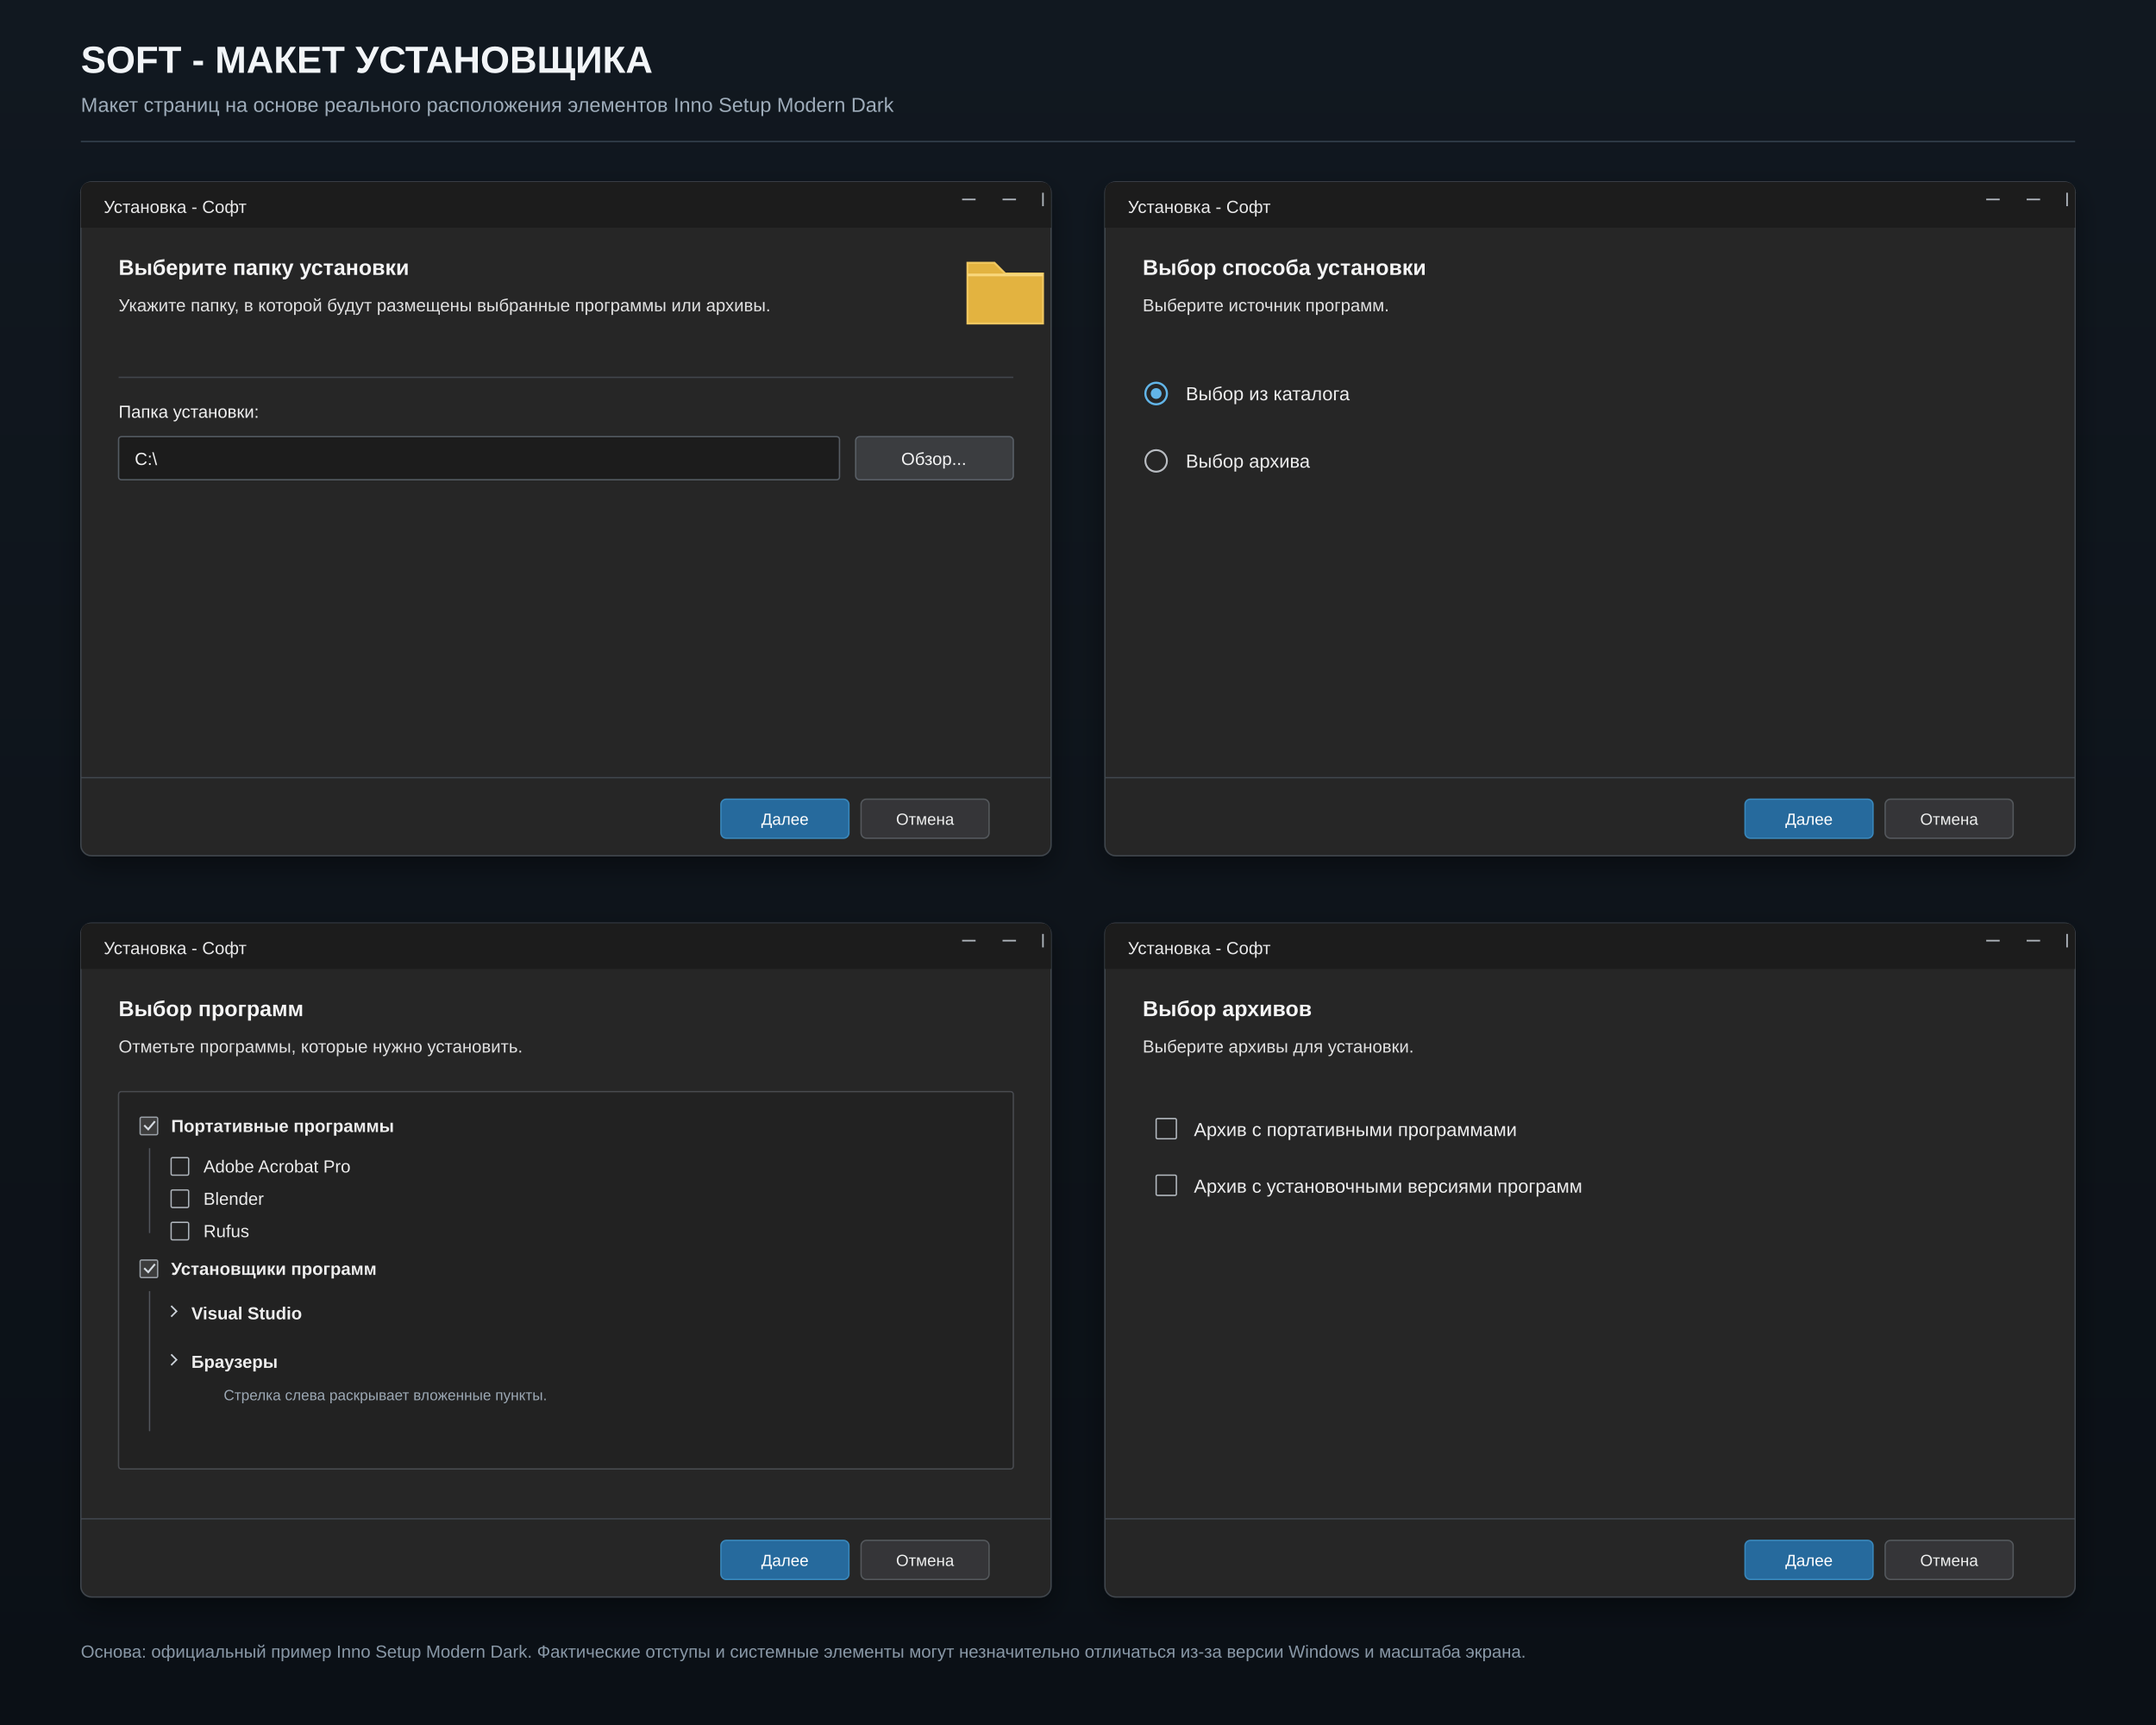
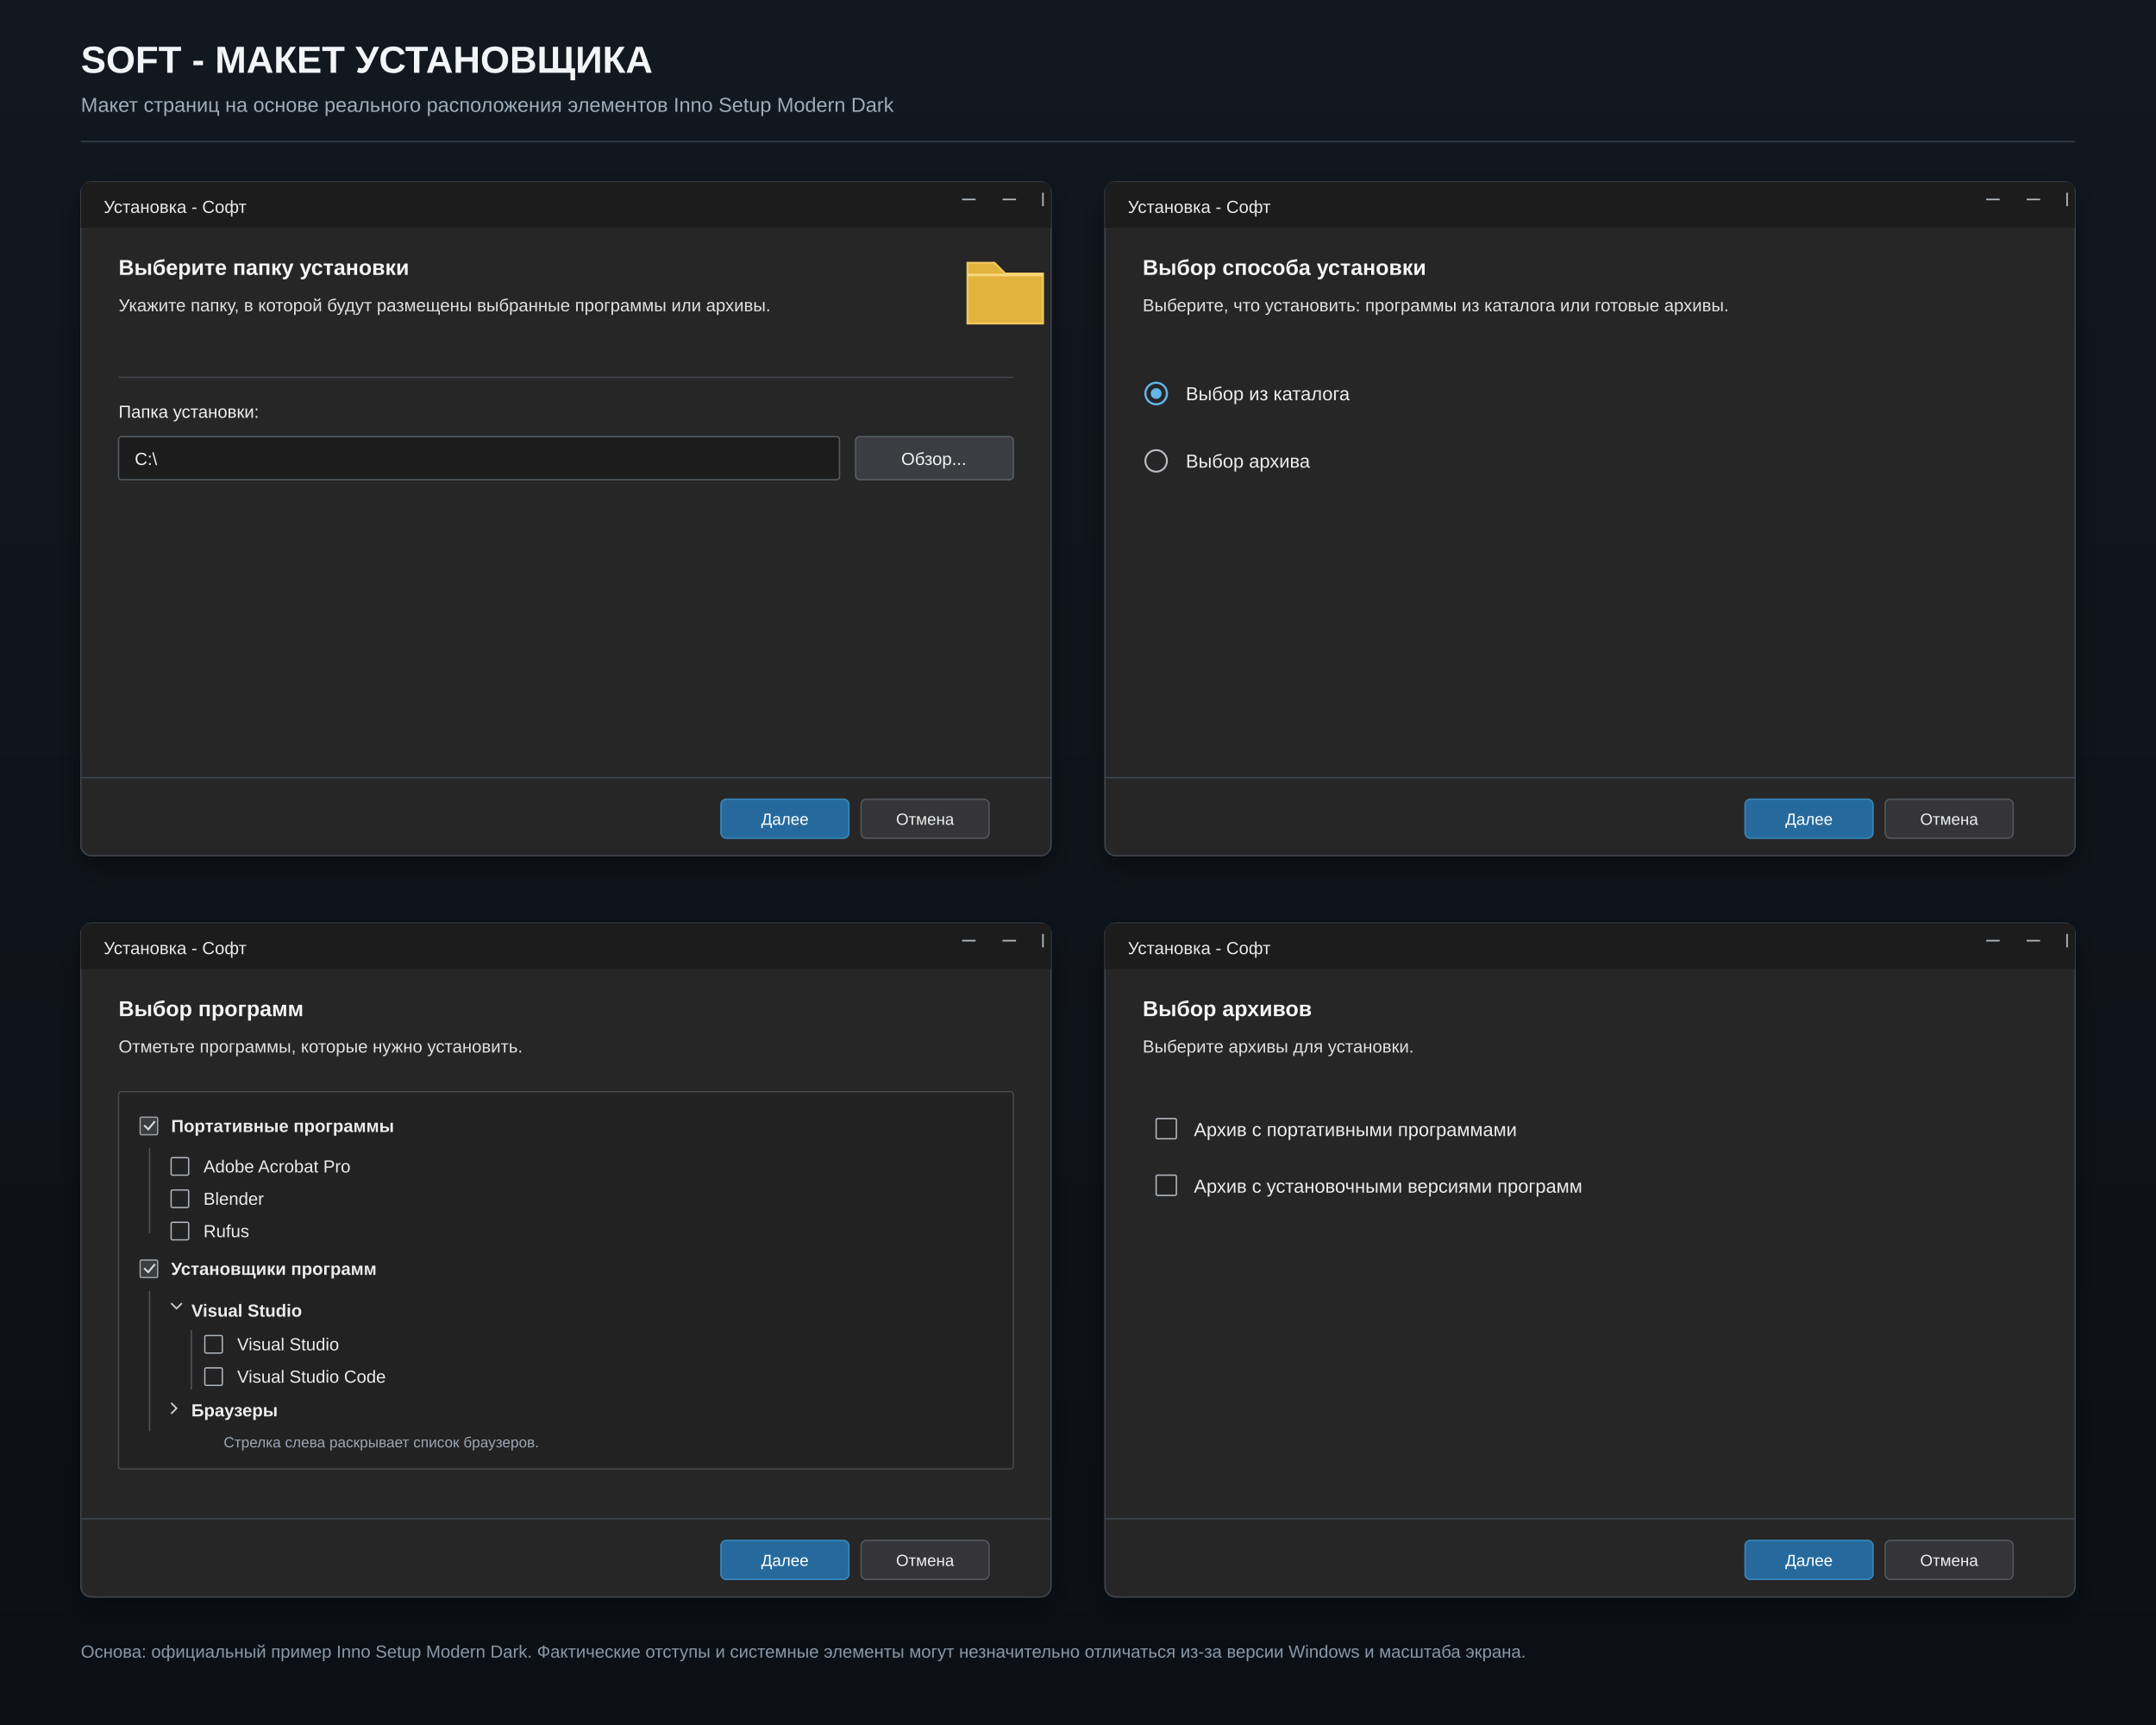
<svg xmlns="http://www.w3.org/2000/svg" width="1600" height="1280" viewBox="0 0 1600 1280">
  <defs>
    <linearGradient id="canvas" x1="0" y1="0" x2="0" y2="1">
      <stop offset="0" stop-color="#111820" />
      <stop offset="1" stop-color="#0b1016" />
    </linearGradient>
    <filter id="shadow" x="-10%" y="-10%" width="120%" height="130%">
      <feDropShadow dx="0" dy="8" stdDeviation="10" flood-color="#000" flood-opacity=".38" />
    </filter>
  </defs>
  <rect width="1600" height="1280" fill="url(#canvas)" />
  <g font-family="Segoe UI,Arial,sans-serif">
    <text x="60" y="54" fill="#f2f5f8" font-size="28" font-weight="650">SOFT - МАКЕТ УСТАНОВЩИКА</text>
    <text x="60" y="83" fill="#9eacba" font-size="15">Макет страниц на основе реального расположения элементов Inno Setup Modern Dark</text>
    <path d="M60 105H1540" stroke="#34414e" />
    <g transform="translate(60 135)" filter="url(#shadow)">
      <rect width="720" height="500" rx="8" fill="#252526" stroke="#41464d" />
      <path d="M8 0H712Q720 0 720 8V34H0V8Q0 0 8 0Z" fill="#1b1b1c" />
      <text x="17" y="23" fill="#e9e9e9" font-size="13">Установка - Софт</text>
      <path d="M654 13h10m20 0h10m20-5v10" stroke="#aeb4bb" stroke-width="1.2" fill="none" />
      <text x="28" y="69" fill="#f5f5f5" font-size="16" font-weight="700">Выберите папку установки</text>
      <text x="28" y="96" fill="#e1e1e1" font-size="13">Укажите папку, в которой будут размещены выбранные программы или архивы.</text>
      <g transform="translate(650 52)">
        <path d="M8 8h20l8 8h28v37H8z" fill="#e3b341" stroke="#f0c75e" stroke-width="1.5" />
        <path d="M8 17h56" stroke="#f8d77b" stroke-width="2" />
      </g>
      <g transform="translate(28 145)">
        <path d="M0 0h664" stroke="#42464b" />
        <text x="0" y="30" fill="#f1f1f1" font-size="13">Папка установки:</text>
        <rect x="0" y="44" width="535" height="32" rx="2" fill="#1e1e1e" stroke="#555b63" />
        <text x="12" y="65" fill="#f2f2f2" font-size="13">C:\</text>
        <rect x="547" y="44" width="117" height="32" rx="3" fill="#3a3d41" stroke="#5a6067" />
        <text x="605" y="65" text-anchor="middle" fill="#f4f4f4" font-size="13">Обзор...</text>
      </g>
      <path d="M0 442H720" stroke="#41464d" />
      <g transform="translate(475 458)">
        <rect width="95" height="29" rx="4" fill="#286b9d" stroke="#3988bd" />
        <text x="47.5" y="19" text-anchor="middle" fill="#fff" font-size="12">Далее</text>
        <rect x="104" width="95" height="29" rx="4" fill="#343638" stroke="#55595d" />
        <text x="151.5" y="19" text-anchor="middle" fill="#eee" font-size="12">Отмена</text>
      </g>
    </g>
    <g transform="translate(820 135)" filter="url(#shadow)">
      <rect width="720" height="500" rx="8" fill="#252526" stroke="#41464d" />
      <path d="M8 0H712Q720 0 720 8V34H0V8Q0 0 8 0Z" fill="#1b1b1c" />
      <text x="17" y="23" fill="#e9e9e9" font-size="13">Установка - Софт</text>
      <path d="M654 13h10m20 0h10m20-5v10" stroke="#aeb4bb" stroke-width="1.2" fill="none" />
      <text x="28" y="69" fill="#f5f5f5" font-size="16" font-weight="700">Выбор способа установки</text>
-       <text x="28" y="96" fill="#e1e1e1" font-size="13">Выберите источник программ.</text>
+       <text x="28" y="96" fill="#e1e1e1" font-size="13">Выберите, что установить: программы из каталога или готовые архивы.</text>
      <g transform="translate(28 145)" fill="#eee" font-size="14">
        <circle cx="10" cy="12" r="8" fill="none" stroke="#62b5e8" stroke-width="1.6" />
        <circle cx="10" cy="12" r="4" fill="#62b5e8" />
        <text x="32" y="17">Выбор из каталога</text>
        <circle cx="10" cy="62" r="8" fill="none" stroke="#b9bdc2" stroke-width="1.4" />
        <text x="32" y="67">Выбор архива</text>
      </g>
      <path d="M0 442H720" stroke="#41464d" />
      <g transform="translate(475 458)">
        <rect width="95" height="29" rx="4" fill="#286b9d" stroke="#3988bd" />
        <text x="47.5" y="19" text-anchor="middle" fill="#fff" font-size="12">Далее</text>
        <rect x="104" width="95" height="29" rx="4" fill="#343638" stroke="#55595d" />
        <text x="151.5" y="19" text-anchor="middle" fill="#eee" font-size="12">Отмена</text>
      </g>
    </g>
    <g transform="translate(60 685)" filter="url(#shadow)">
      <rect width="720" height="500" rx="8" fill="#252526" stroke="#41464d" />
      <path d="M8 0H712Q720 0 720 8V34H0V8Q0 0 8 0Z" fill="#1b1b1c" />
      <text x="17" y="23" fill="#e9e9e9" font-size="13">Установка - Софт</text>
      <path d="M654 13h10m20 0h10m20-5v10" stroke="#aeb4bb" stroke-width="1.2" fill="none" />
      <text x="28" y="69" fill="#f5f5f5" font-size="16" font-weight="700">Выбор программ</text>
      <text x="28" y="96" fill="#e1e1e1" font-size="13">Отметьте программы, которые нужно установить.</text>
      <rect x="28" y="125" width="664" height="280" rx="2" fill="#202020" stroke="#484b50" />
      <g font-size="13" fill="#ededed">
        <rect x="44" y="144" width="13" height="13" rx="1" fill="#3c3c3c" stroke="#9ba1a8" />
        <path d="M47 150l3 3 5-6" stroke="#d6dce2" stroke-width="1.4" fill="none" />
        <text x="67" y="155" font-weight="600">Портативные программы</text>
        <path d="M51 167V230" stroke="#51565c" />
        <rect x="67" y="174" width="13" height="13" rx="1" fill="#202020" stroke="#aeb4bb" />
        <text x="91" y="185">Adobe Acrobat Pro</text>
        <rect x="67" y="198" width="13" height="13" rx="1" fill="#202020" stroke="#aeb4bb" />
        <text x="91" y="209">Blender</text>
        <rect x="67" y="222" width="13" height="13" rx="1" fill="#202020" stroke="#aeb4bb" />
        <text x="91" y="233">Rufus</text>
        <rect x="44" y="250" width="13" height="13" rx="1" fill="#3c3c3c" stroke="#9ba1a8" />
        <path d="M47 256l3 3 5-6" stroke="#d6dce2" stroke-width="1.4" fill="none" />
        <text x="67" y="261" font-weight="600">Установщики программ</text>
        <path d="M51 273V377" stroke="#51565c" />
-         <path d="M67 284l4 4-4 4" stroke="#cbd2d9" stroke-width="1.2" fill="none" />
-         <text x="82" y="294" font-weight="600">Visual Studio</text>
-         <path d="M67 320l4 4-4 4" stroke="#cbd2d9" stroke-width="1.2" fill="none" />
-         <text x="82" y="330" font-weight="600">Браузеры</text>
-         <text x="106" y="354" fill="#9ca8b4" font-size="11">Стрелка слева раскрывает вложенные пункты.</text>
+         <path d="M67 282l4 4 4-4" stroke="#cbd2d9" stroke-width="1.2" fill="none" />
+         <text x="82" y="292" font-weight="600">Visual Studio</text>
+         <path d="M82 302V346" stroke="#51565c" />
+         <rect x="92" y="306" width="13" height="13" rx="1" fill="#202020" stroke="#aeb4bb" />
+         <text x="116" y="317">Visual Studio</text>
+         <rect x="92" y="330" width="13" height="13" rx="1" fill="#202020" stroke="#aeb4bb" />
+         <text x="116" y="341">Visual Studio Code</text>
+         <path d="M67 356l4 4-4 4" stroke="#cbd2d9" stroke-width="1.2" fill="none" />
+         <text x="82" y="366" font-weight="600">Браузеры</text>
+         <text x="106" y="389" fill="#9ca8b4" font-size="11">Стрелка слева раскрывает список браузеров.</text>
      </g>
      <path d="M0 442H720" stroke="#41464d" />
      <g transform="translate(475 458)">
        <rect width="95" height="29" rx="4" fill="#286b9d" stroke="#3988bd" />
        <text x="47.5" y="19" text-anchor="middle" fill="#fff" font-size="12">Далее</text>
        <rect x="104" width="95" height="29" rx="4" fill="#343638" stroke="#55595d" />
        <text x="151.5" y="19" text-anchor="middle" fill="#eee" font-size="12">Отмена</text>
      </g>
    </g>
    <g transform="translate(820 685)" filter="url(#shadow)">
      <rect width="720" height="500" rx="8" fill="#252526" stroke="#41464d" />
      <path d="M8 0H712Q720 0 720 8V34H0V8Q0 0 8 0Z" fill="#1b1b1c" />
      <text x="17" y="23" fill="#e9e9e9" font-size="13">Установка - Софт</text>
      <path d="M654 13h10m20 0h10m20-5v10" stroke="#aeb4bb" stroke-width="1.2" fill="none" />
      <text x="28" y="69" fill="#f5f5f5" font-size="16" font-weight="700">Выбор архивов</text>
      <text x="28" y="96" fill="#e1e1e1" font-size="13">Выберите архивы для установки.</text>
      <g transform="translate(38 145)" fill="#ededed" font-size="14">
        <rect x="0" y="0" width="15" height="15" rx="1" fill="#202020" stroke="#b5bbc1" />
        <text x="28" y="13">Архив с портативными программами</text>
        <rect x="0" y="42" width="15" height="15" rx="1" fill="#202020" stroke="#b5bbc1" />
        <text x="28" y="55">Архив с установочными версиями программ</text>
      </g>
      <path d="M0 442H720" stroke="#41464d" />
      <g transform="translate(475 458)">
        <rect width="95" height="29" rx="4" fill="#286b9d" stroke="#3988bd" />
        <text x="47.5" y="19" text-anchor="middle" fill="#fff" font-size="12">Далее</text>
        <rect x="104" width="95" height="29" rx="4" fill="#343638" stroke="#55595d" />
        <text x="151.5" y="19" text-anchor="middle" fill="#eee" font-size="12">Отмена</text>
      </g>
    </g>
    <text x="60" y="1230" fill="#8998a7" font-size="13">Основа: официальный пример Inno Setup Modern Dark. Фактические отступы и системные элементы могут незначительно отличаться из-за версии Windows и масштаба экрана.</text>
  </g>
</svg>
